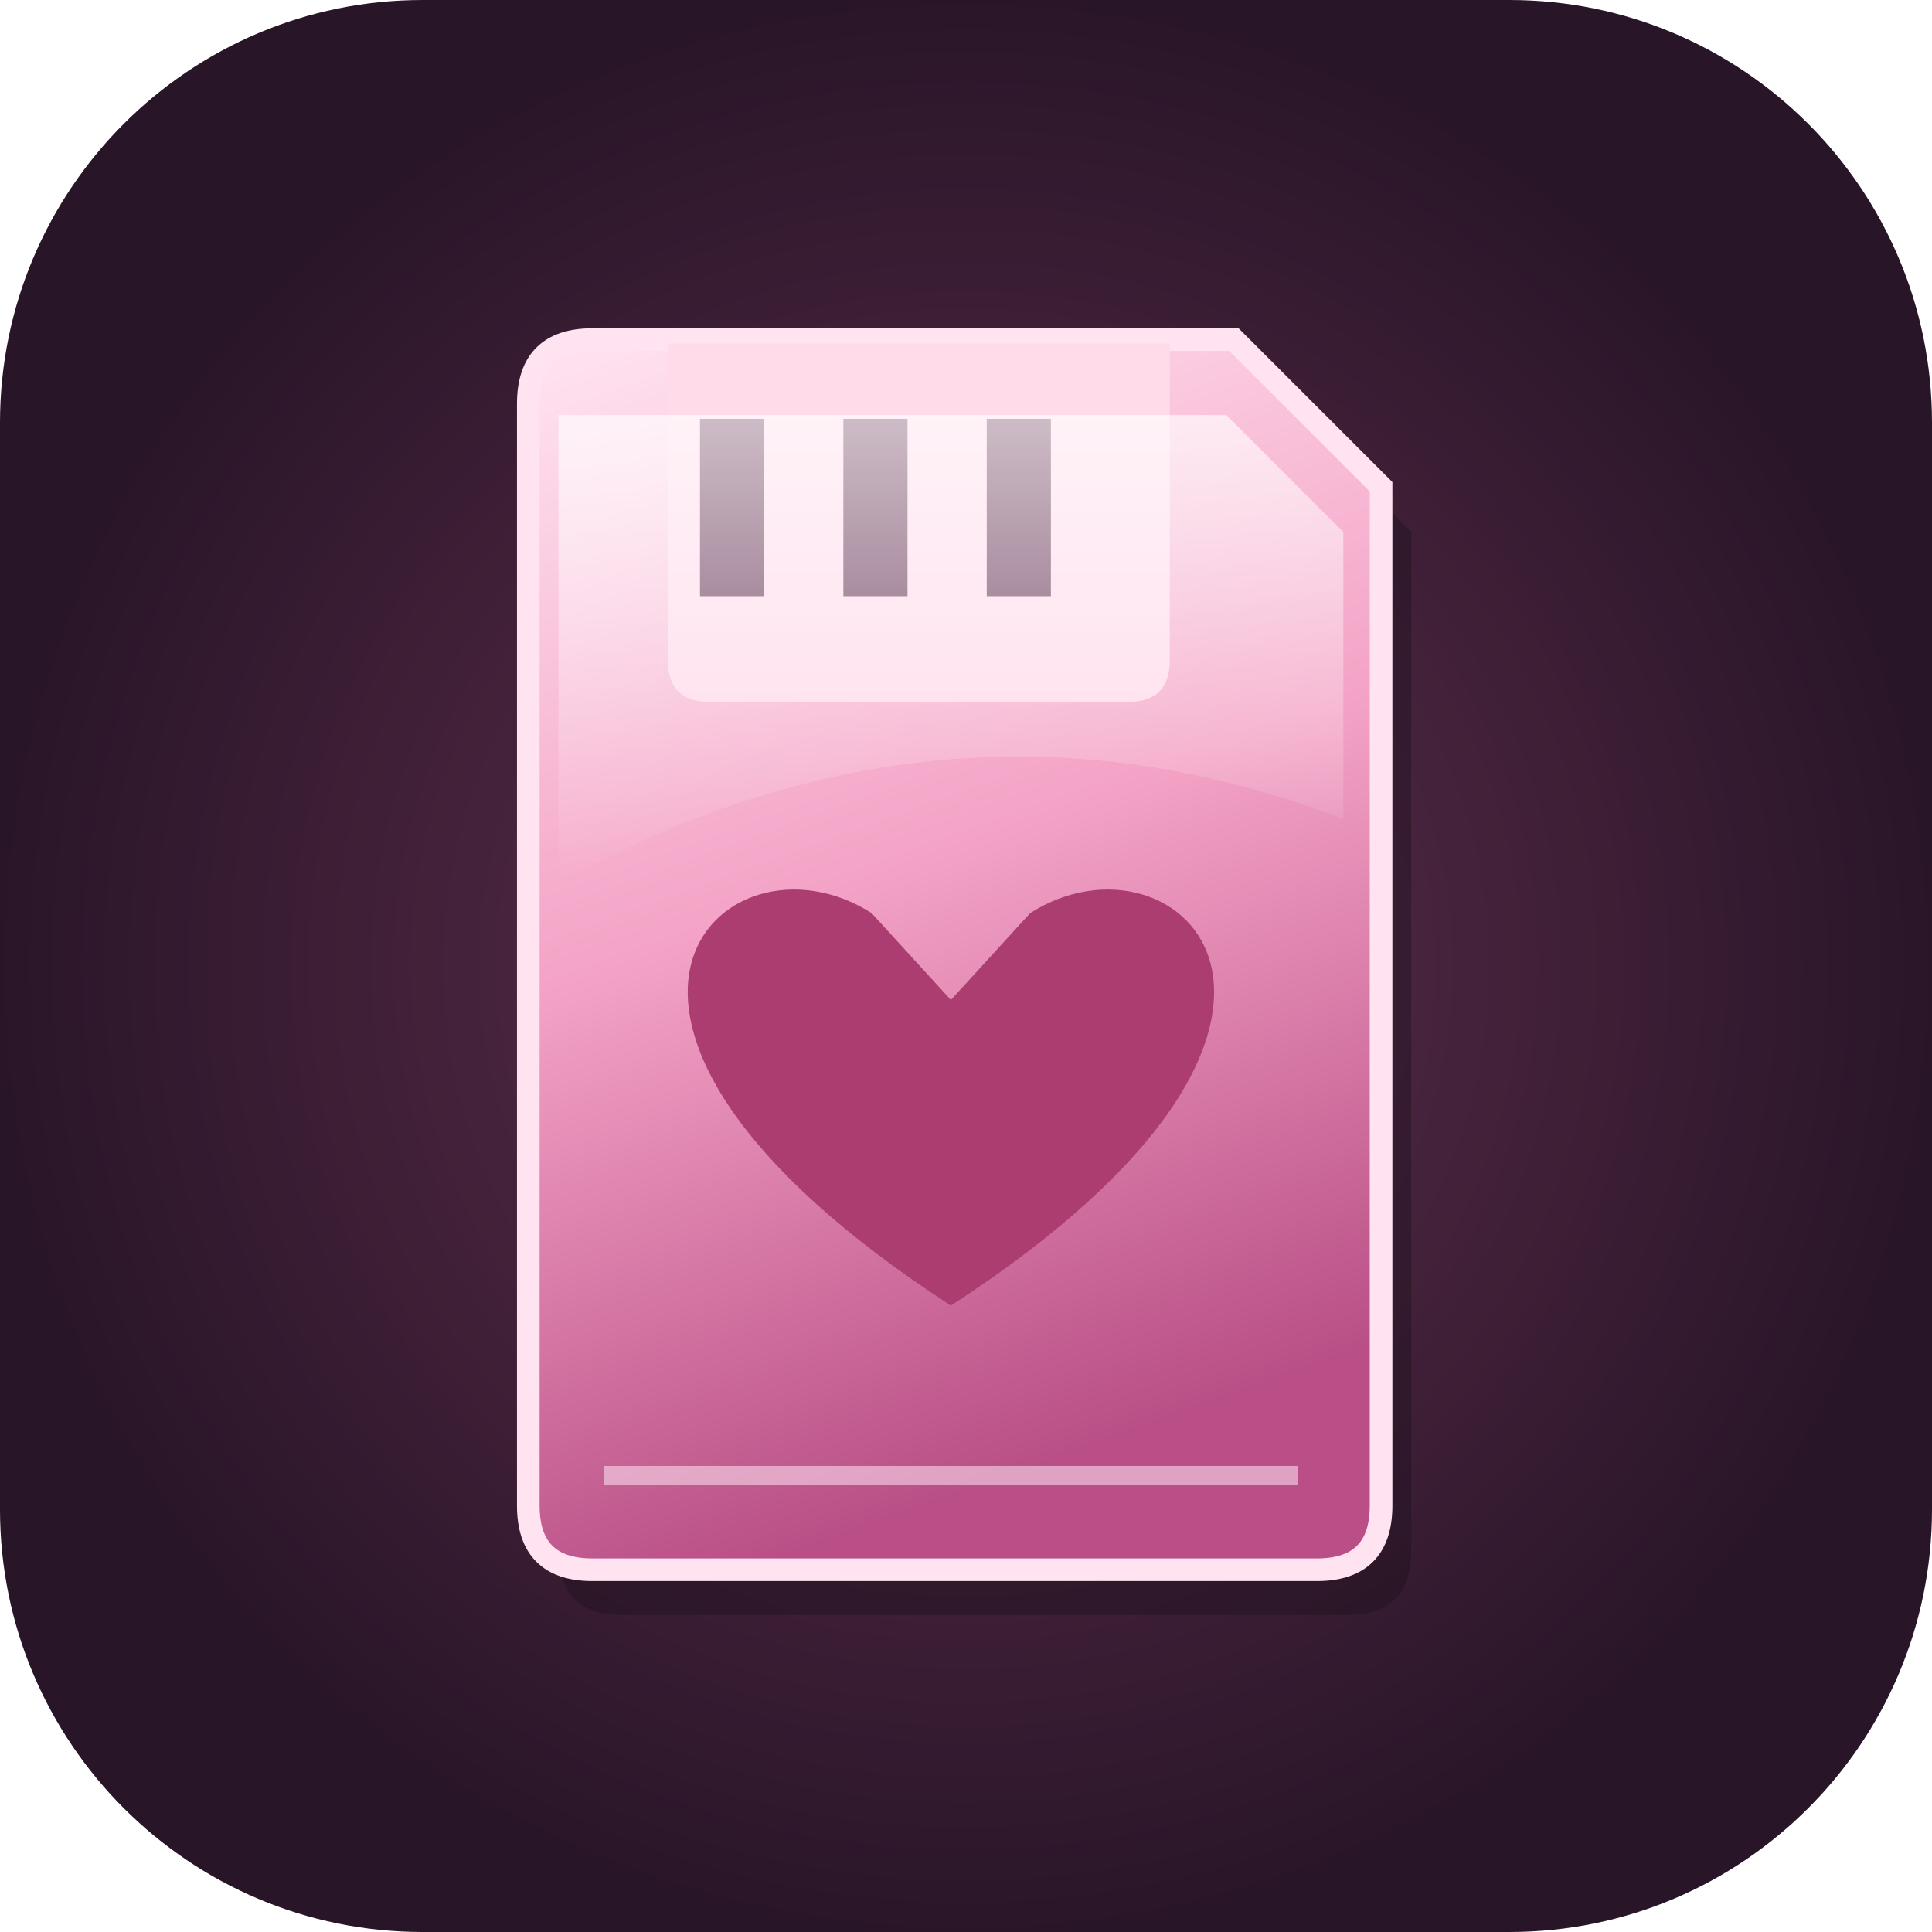
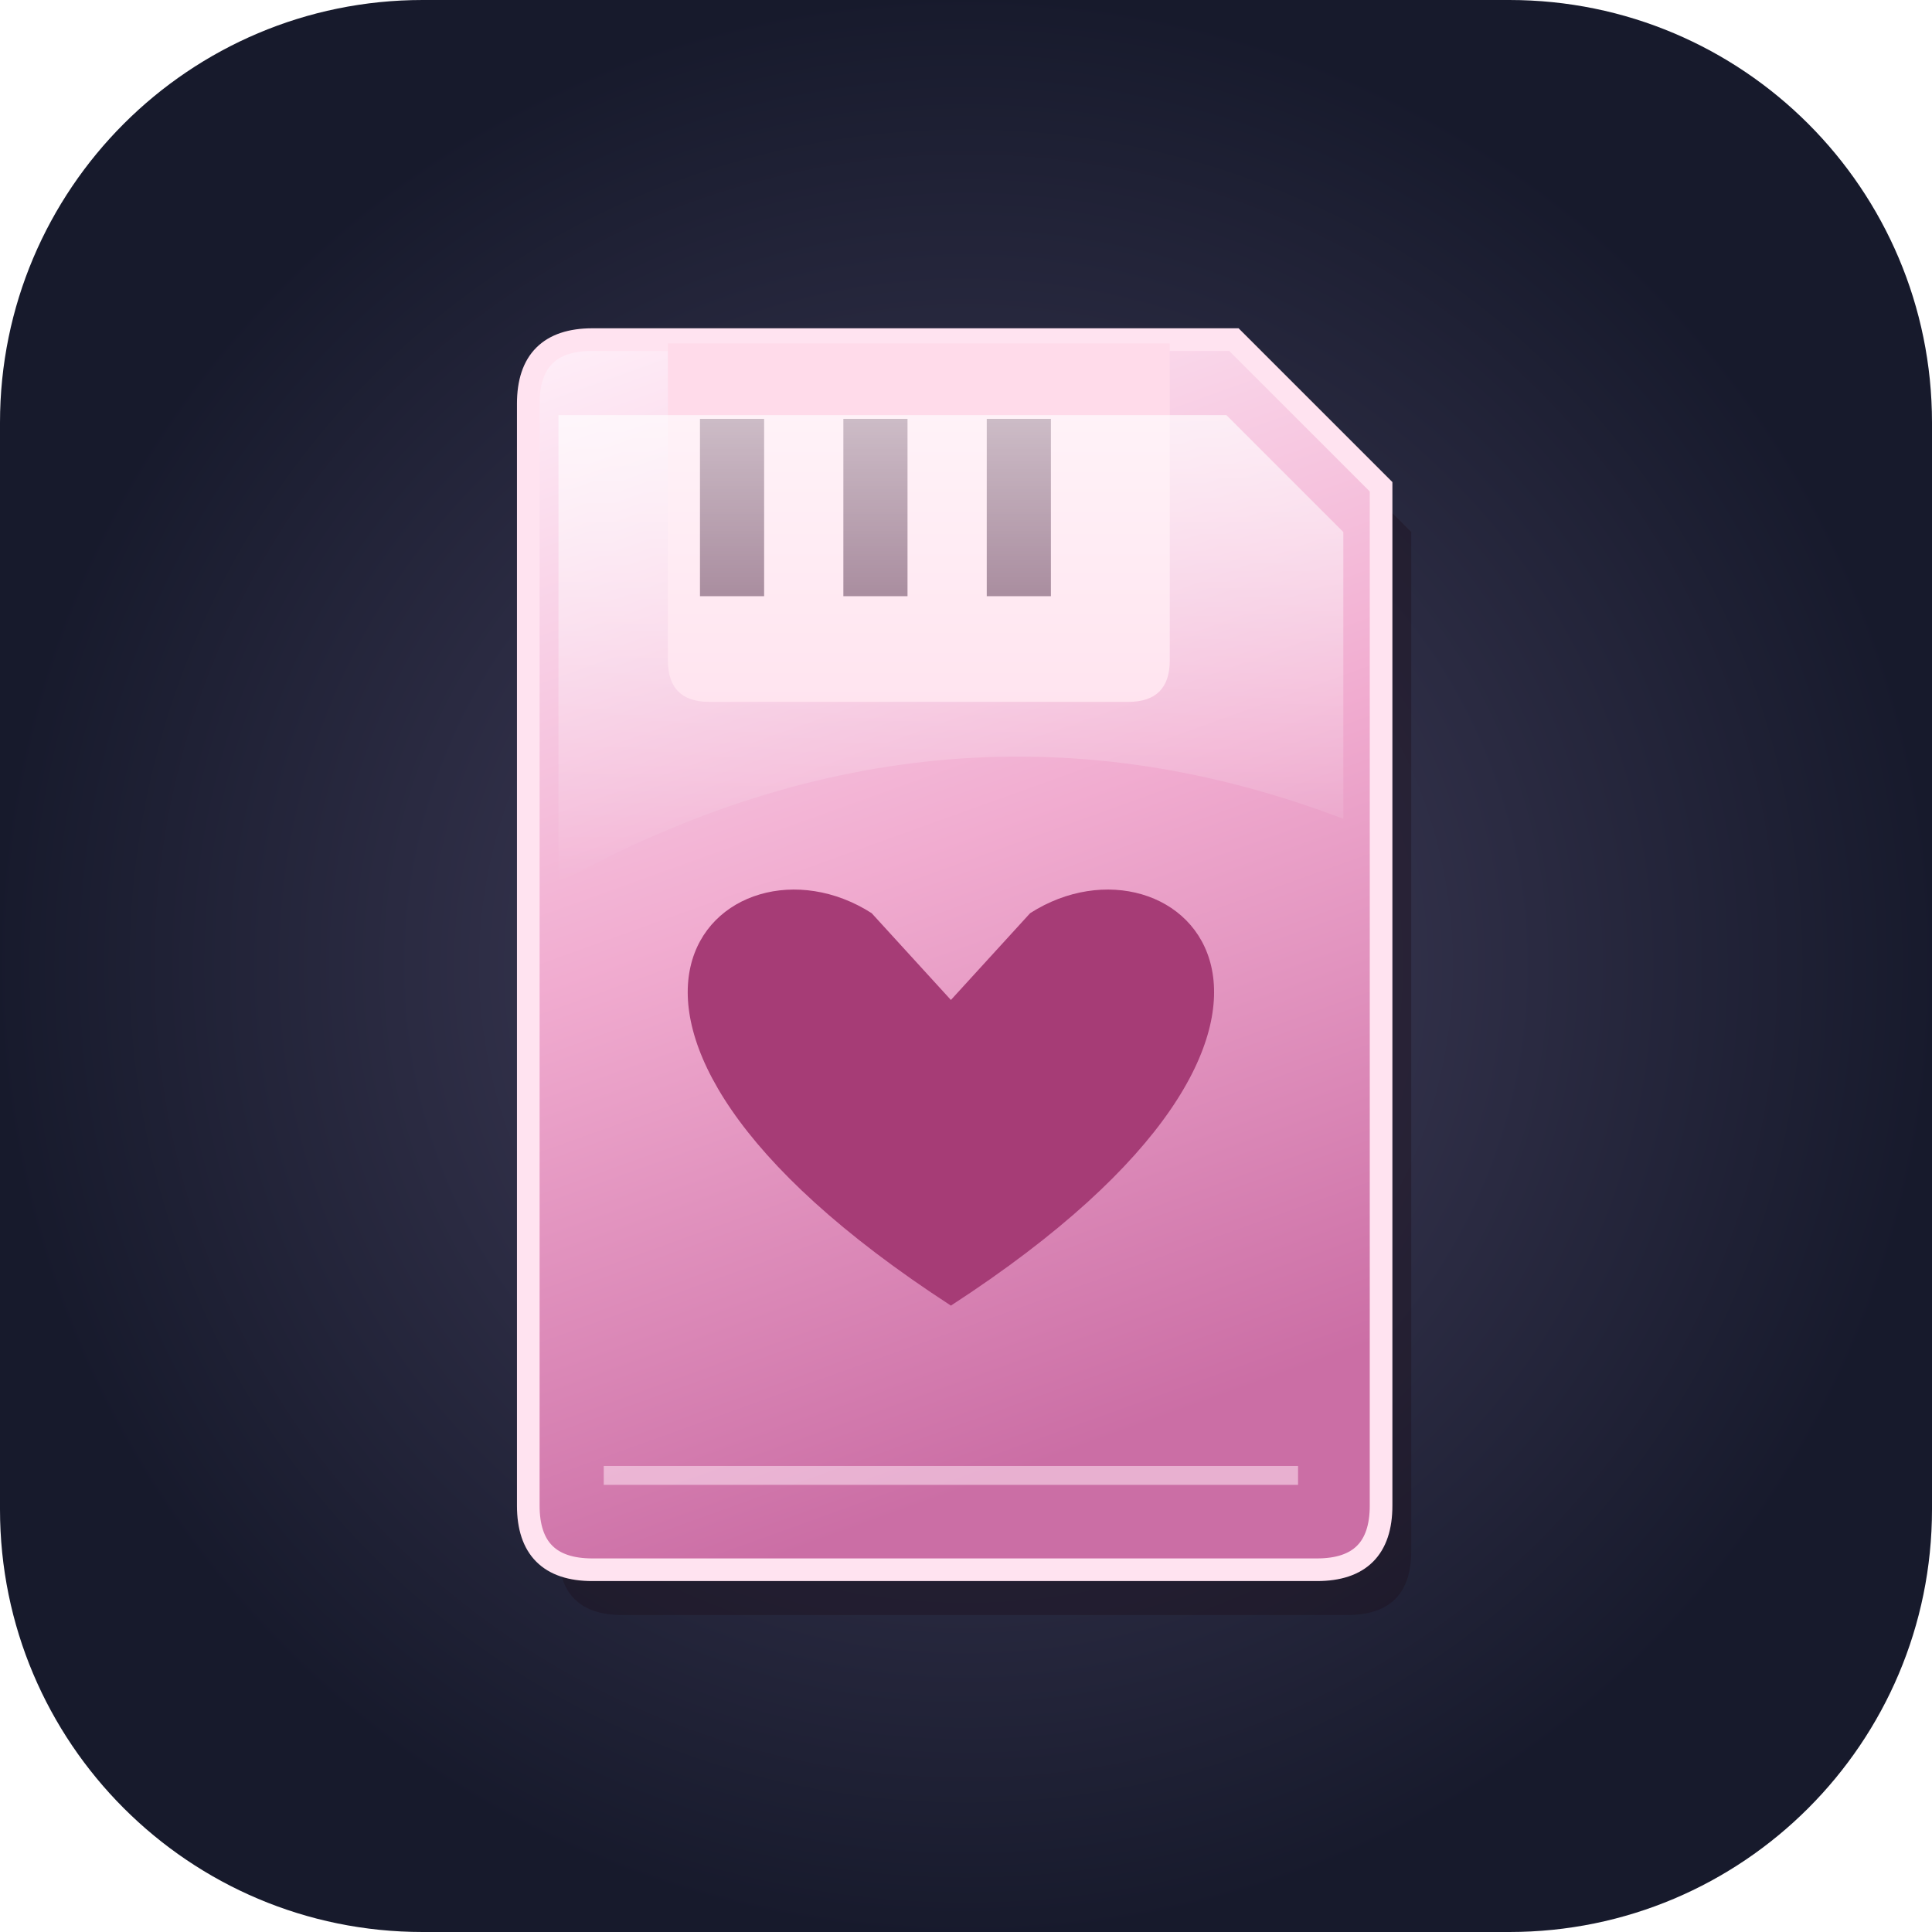
<svg xmlns="http://www.w3.org/2000/svg" width="512" height="512" viewBox="0 0 512 512">
  <defs>
    <linearGradient id="pink" x2=".25" y2="1">
-       <stop stop-color="#ffe5f2" />
-       <stop offset=".5" stop-color="#f4a3c6" />
-       <stop offset="1" stop-color="#b94f86" />
+       <stop stop-color="#fff0f9" />
+       <stop offset=".5" stop-color="#f1acd0" />
+       <stop offset="1" stop-color="#cb6ea5" />
    </linearGradient>
    <linearGradient id="shine" x2="0" y2="1">
      <stop stop-color="white" stop-opacity=".65" />
      <stop offset="1" stop-color="white" stop-opacity="0" />
    </linearGradient>
    <radialGradient id="bg">
-       <stop stop-color="#62304f" />
-       <stop offset="1" stop-color="#291528" />
+       <stop stop-color="#45415f" />
+       <stop offset="1" stop-color="#171a2c" />
    </radialGradient>
  </defs>
  <rect width="512" height="512" rx="112" fill="url(#bg)" />
  <path d="M157 90H327L366 129V399Q366 416 349 416H157Q140 416 140 399V107Q140 90 157 90Z" fill="#1c0e1b" opacity=".4" transform="translate(8 12)" />
  <path d="M157 90H327L366 129V399Q366 416 349 416H157Q140 416 140 399V107Q140 90 157 90Z" fill="url(#pink)" stroke="#ffe3f0" stroke-width="6" />
  <path d="M177 91H310V175Q310 186 299 186H188Q177 186 177 175Z" fill="#ffdbea" />
  <path d="M194 111V158M232 111V158M270 111V158" stroke="#714260" stroke-width="17" />
-   <path d="M252 346C135 270 192 217 231 242L252 265L273 242C312 217 369 270 252 346Z" fill="#ac3d70" />
+   <path d="M252 346C135 270 192 217 231 242L252 265L273 242C312 217 369 270 252 346Z" fill="#a63c76" />
  <path d="M148 110H325L356 141V217Q251 177 148 234Z" fill="url(#shine)" />
  <path d="M160 391H344" stroke="#ffe5f3" stroke-opacity=".55" stroke-width="5" />
</svg>
